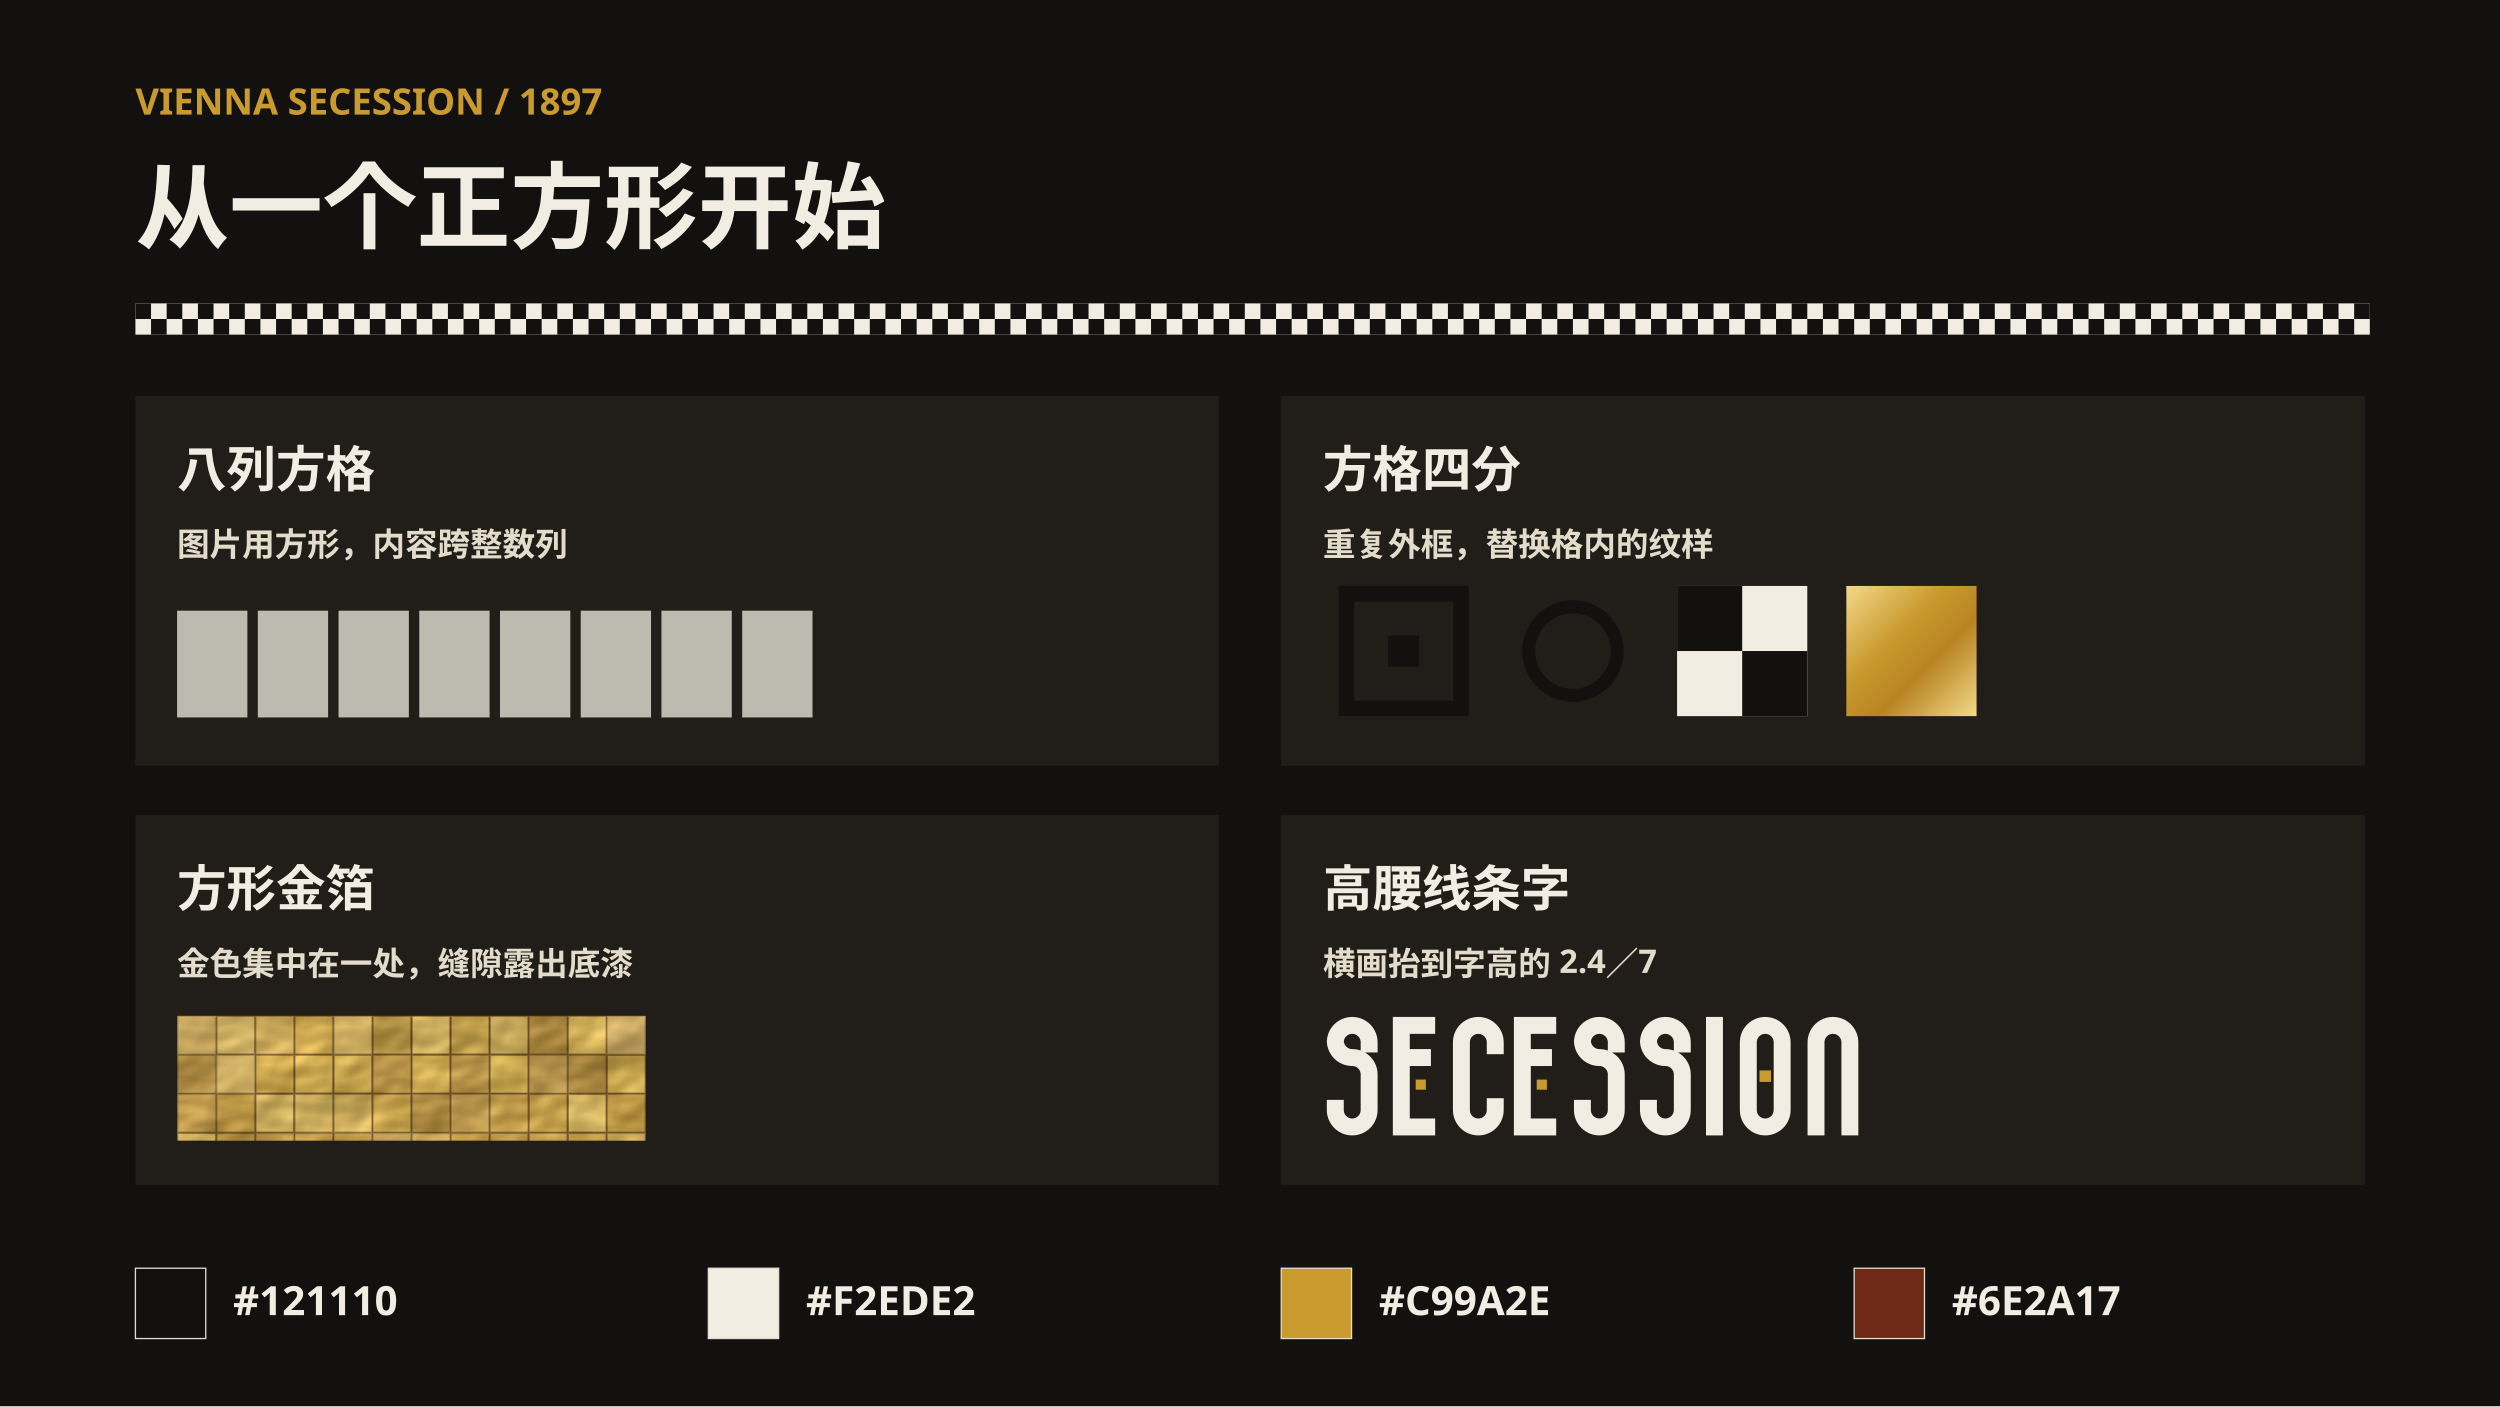
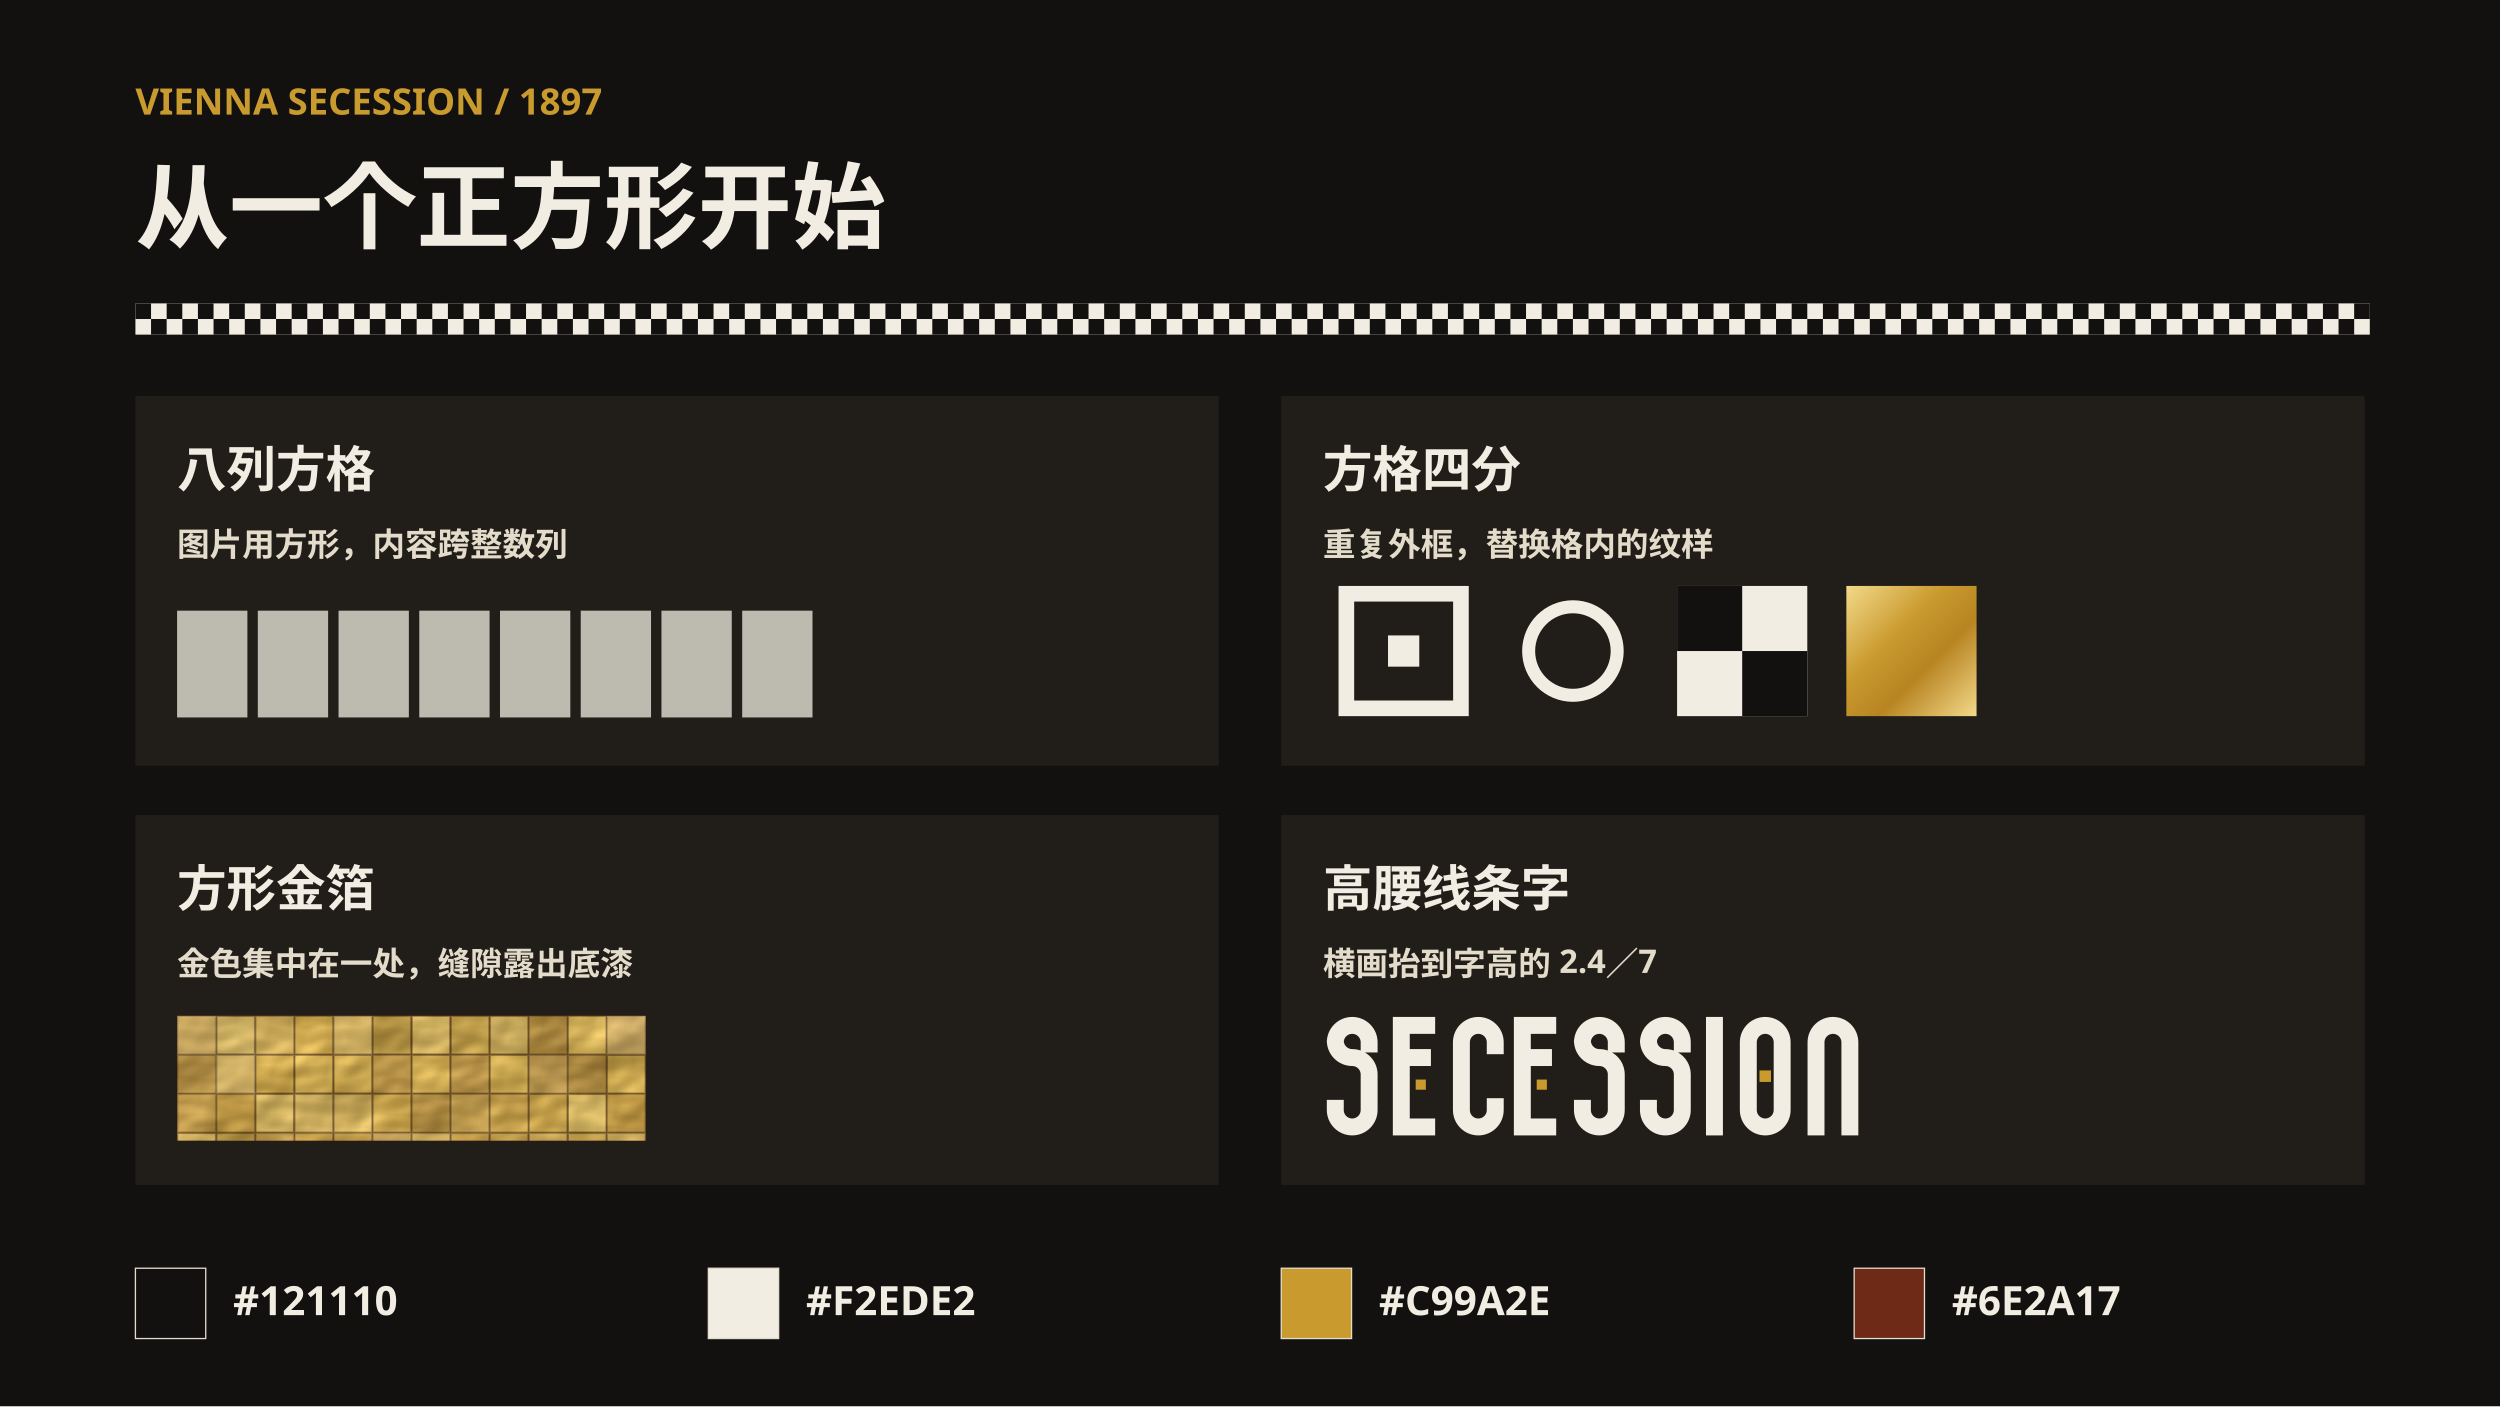
<svg xmlns="http://www.w3.org/2000/svg" width="1920" height="1080" viewBox="0 0 1920 1080">
  <rect width="1920" height="1080" fill="#121110" />
  <defs>
    <linearGradient id="ggrad" x1="0" y1="0" x2="1" y2="1">
      <stop offset="0" stop-color="#F3D98A" />
      <stop offset=".38" stop-color="#C99A2E" />
      <stop offset=".62" stop-color="#B88422" />
      <stop offset="1" stop-color="#F3D98A" />
    </linearGradient>
    <filter id="gleaf" x="0" y="0" width="100%" height="100%" color-interpolation-filters="sRGB">
      <feTurbulence type="fractalNoise" baseFrequency=".018 .026" numOctaves="3" seed="3" result="n" />
      <feDiffuseLighting in="n" surfaceScale="1.5" diffuseConstant="1.12" lighting-color="#fff" result="d">
        <feDistantLight azimuth="235" elevation="38" />
      </feDiffuseLighting>
      <feSpecularLighting in="n" surfaceScale="1.6" specularConstant="1.25" specularExponent="16" lighting-color="#FFF4D0" result="s">
        <feDistantLight azimuth="235" elevation="44" />
      </feSpecularLighting>
      <feComposite in="SourceGraphic" in2="d" operator="arithmetic" k1="1.05" k2="0" k3="0" k4="0" result="lit" />
      <feComposite in="s" in2="SourceAlpha" operator="in" result="s2" />
      <feComposite in="lit" in2="s2" operator="arithmetic" k1="0" k2="1" k3=".55" k4="0" result="all" />
      <feComposite in="all" in2="SourceAlpha" operator="in" />
    </filter>
  </defs>
  <text x="104" y="88" font-size="28" font-weight="600" font-family="Jost" fill="#C99A2E">VIENNA SECESSION   /   1897</text>
  <text x="104" y="185" font-size="72" font-weight="600" font-family="Song" fill="#F2EDE2">从一个正方形开始</text>
  <rect x="104" y="233" width="1716" height="24" fill="#F2EDE2" />
  <rect x="104.00" y="233.00" width="12.00" height="12.00" fill="#121110" />
  <rect x="128.00" y="233.00" width="12.00" height="12.00" fill="#121110" />
  <rect x="152.00" y="233.00" width="12.00" height="12.00" fill="#121110" />
  <rect x="176.00" y="233.00" width="12.00" height="12.00" fill="#121110" />
  <rect x="200.00" y="233.00" width="12.00" height="12.00" fill="#121110" />
  <rect x="224.00" y="233.00" width="12.00" height="12.00" fill="#121110" />
  <rect x="248.00" y="233.00" width="12.00" height="12.00" fill="#121110" />
  <rect x="272.00" y="233.00" width="12.00" height="12.00" fill="#121110" />
  <rect x="296.00" y="233.00" width="12.00" height="12.00" fill="#121110" />
  <rect x="320.00" y="233.00" width="12.00" height="12.00" fill="#121110" />
  <rect x="344.00" y="233.00" width="12.00" height="12.00" fill="#121110" />
  <rect x="368.00" y="233.00" width="12.00" height="12.00" fill="#121110" />
  <rect x="392.00" y="233.00" width="12.00" height="12.00" fill="#121110" />
  <rect x="416.00" y="233.00" width="12.00" height="12.00" fill="#121110" />
  <rect x="440.00" y="233.00" width="12.00" height="12.00" fill="#121110" />
  <rect x="464.00" y="233.00" width="12.00" height="12.00" fill="#121110" />
  <rect x="488.00" y="233.00" width="12.00" height="12.00" fill="#121110" />
  <rect x="512.00" y="233.00" width="12.00" height="12.00" fill="#121110" />
  <rect x="536.00" y="233.00" width="12.00" height="12.00" fill="#121110" />
  <rect x="560.00" y="233.00" width="12.00" height="12.00" fill="#121110" />
  <rect x="584.00" y="233.00" width="12.00" height="12.00" fill="#121110" />
  <rect x="608.00" y="233.00" width="12.00" height="12.00" fill="#121110" />
  <rect x="632.00" y="233.00" width="12.00" height="12.00" fill="#121110" />
  <rect x="656.00" y="233.00" width="12.00" height="12.00" fill="#121110" />
  <rect x="680.00" y="233.00" width="12.00" height="12.00" fill="#121110" />
  <rect x="704.00" y="233.00" width="12.00" height="12.00" fill="#121110" />
  <rect x="728.00" y="233.00" width="12.00" height="12.00" fill="#121110" />
  <rect x="752.00" y="233.00" width="12.00" height="12.00" fill="#121110" />
  <rect x="776.00" y="233.00" width="12.00" height="12.00" fill="#121110" />
  <rect x="800.00" y="233.00" width="12.00" height="12.00" fill="#121110" />
  <rect x="824.00" y="233.00" width="12.00" height="12.00" fill="#121110" />
  <rect x="848.00" y="233.00" width="12.00" height="12.00" fill="#121110" />
  <rect x="872.00" y="233.00" width="12.00" height="12.00" fill="#121110" />
  <rect x="896.00" y="233.00" width="12.00" height="12.00" fill="#121110" />
  <rect x="920.00" y="233.00" width="12.00" height="12.00" fill="#121110" />
  <rect x="944.00" y="233.00" width="12.00" height="12.00" fill="#121110" />
  <rect x="968.00" y="233.00" width="12.00" height="12.00" fill="#121110" />
  <rect x="992.00" y="233.00" width="12.00" height="12.00" fill="#121110" />
  <rect x="1016.00" y="233.00" width="12.00" height="12.00" fill="#121110" />
  <rect x="1040.00" y="233.00" width="12.00" height="12.00" fill="#121110" />
  <rect x="1064.00" y="233.00" width="12.00" height="12.00" fill="#121110" />
  <rect x="1088.00" y="233.00" width="12.00" height="12.00" fill="#121110" />
  <rect x="1112.00" y="233.00" width="12.00" height="12.00" fill="#121110" />
  <rect x="1136.00" y="233.00" width="12.00" height="12.00" fill="#121110" />
  <rect x="1160.00" y="233.00" width="12.00" height="12.00" fill="#121110" />
  <rect x="1184.00" y="233.00" width="12.00" height="12.00" fill="#121110" />
  <rect x="1208.00" y="233.00" width="12.00" height="12.00" fill="#121110" />
  <rect x="1232.00" y="233.00" width="12.00" height="12.00" fill="#121110" />
  <rect x="1256.00" y="233.00" width="12.00" height="12.00" fill="#121110" />
  <rect x="1280.00" y="233.00" width="12.00" height="12.00" fill="#121110" />
  <rect x="1304.00" y="233.00" width="12.00" height="12.00" fill="#121110" />
  <rect x="1328.00" y="233.00" width="12.00" height="12.00" fill="#121110" />
  <rect x="1352.00" y="233.00" width="12.00" height="12.00" fill="#121110" />
  <rect x="1376.00" y="233.00" width="12.00" height="12.00" fill="#121110" />
  <rect x="1400.00" y="233.00" width="12.00" height="12.00" fill="#121110" />
  <rect x="1424.00" y="233.00" width="12.00" height="12.00" fill="#121110" />
  <rect x="1448.00" y="233.00" width="12.00" height="12.00" fill="#121110" />
  <rect x="1472.00" y="233.00" width="12.00" height="12.00" fill="#121110" />
  <rect x="1496.00" y="233.00" width="12.00" height="12.00" fill="#121110" />
  <rect x="1520.00" y="233.00" width="12.00" height="12.00" fill="#121110" />
  <rect x="1544.00" y="233.00" width="12.00" height="12.00" fill="#121110" />
  <rect x="1568.00" y="233.00" width="12.00" height="12.00" fill="#121110" />
  <rect x="1592.00" y="233.00" width="12.00" height="12.00" fill="#121110" />
  <rect x="1616.00" y="233.00" width="12.00" height="12.00" fill="#121110" />
  <rect x="1640.00" y="233.00" width="12.00" height="12.00" fill="#121110" />
  <rect x="1664.00" y="233.00" width="12.00" height="12.00" fill="#121110" />
  <rect x="1688.00" y="233.00" width="12.00" height="12.00" fill="#121110" />
  <rect x="1712.00" y="233.00" width="12.00" height="12.00" fill="#121110" />
  <rect x="1736.00" y="233.00" width="12.00" height="12.00" fill="#121110" />
  <rect x="1760.00" y="233.00" width="12.00" height="12.00" fill="#121110" />
  <rect x="1784.00" y="233.00" width="12.00" height="12.00" fill="#121110" />
  <rect x="1808.00" y="233.00" width="12.00" height="12.00" fill="#121110" />
  <rect x="116.00" y="245.00" width="12.00" height="12.00" fill="#121110" />
  <rect x="140.00" y="245.00" width="12.00" height="12.00" fill="#121110" />
  <rect x="164.00" y="245.00" width="12.00" height="12.00" fill="#121110" />
  <rect x="188.00" y="245.00" width="12.00" height="12.00" fill="#121110" />
  <rect x="212.00" y="245.00" width="12.00" height="12.00" fill="#121110" />
  <rect x="236.00" y="245.00" width="12.00" height="12.00" fill="#121110" />
  <rect x="260.00" y="245.00" width="12.00" height="12.00" fill="#121110" />
  <rect x="284.00" y="245.00" width="12.00" height="12.00" fill="#121110" />
  <rect x="308.00" y="245.00" width="12.00" height="12.00" fill="#121110" />
  <rect x="332.00" y="245.00" width="12.00" height="12.00" fill="#121110" />
  <rect x="356.00" y="245.00" width="12.00" height="12.00" fill="#121110" />
  <rect x="380.00" y="245.00" width="12.00" height="12.00" fill="#121110" />
  <rect x="404.00" y="245.00" width="12.00" height="12.00" fill="#121110" />
  <rect x="428.00" y="245.00" width="12.00" height="12.00" fill="#121110" />
  <rect x="452.00" y="245.00" width="12.00" height="12.00" fill="#121110" />
  <rect x="476.00" y="245.00" width="12.00" height="12.00" fill="#121110" />
  <rect x="500.00" y="245.00" width="12.00" height="12.00" fill="#121110" />
  <rect x="524.00" y="245.00" width="12.00" height="12.00" fill="#121110" />
  <rect x="548.00" y="245.00" width="12.00" height="12.00" fill="#121110" />
  <rect x="572.00" y="245.00" width="12.00" height="12.00" fill="#121110" />
  <rect x="596.00" y="245.00" width="12.00" height="12.00" fill="#121110" />
  <rect x="620.00" y="245.00" width="12.00" height="12.00" fill="#121110" />
  <rect x="644.00" y="245.00" width="12.00" height="12.00" fill="#121110" />
  <rect x="668.00" y="245.00" width="12.00" height="12.00" fill="#121110" />
  <rect x="692.00" y="245.00" width="12.00" height="12.00" fill="#121110" />
  <rect x="716.00" y="245.00" width="12.00" height="12.00" fill="#121110" />
  <rect x="740.00" y="245.00" width="12.00" height="12.00" fill="#121110" />
  <rect x="764.00" y="245.00" width="12.00" height="12.00" fill="#121110" />
  <rect x="788.00" y="245.00" width="12.00" height="12.00" fill="#121110" />
  <rect x="812.00" y="245.00" width="12.00" height="12.00" fill="#121110" />
  <rect x="836.00" y="245.00" width="12.00" height="12.00" fill="#121110" />
  <rect x="860.00" y="245.00" width="12.00" height="12.00" fill="#121110" />
  <rect x="884.00" y="245.00" width="12.00" height="12.00" fill="#121110" />
  <rect x="908.00" y="245.00" width="12.00" height="12.00" fill="#121110" />
  <rect x="932.00" y="245.00" width="12.00" height="12.00" fill="#121110" />
  <rect x="956.00" y="245.00" width="12.00" height="12.00" fill="#121110" />
  <rect x="980.00" y="245.00" width="12.00" height="12.00" fill="#121110" />
  <rect x="1004.00" y="245.00" width="12.00" height="12.00" fill="#121110" />
  <rect x="1028.00" y="245.00" width="12.00" height="12.00" fill="#121110" />
  <rect x="1052.00" y="245.00" width="12.00" height="12.00" fill="#121110" />
  <rect x="1076.00" y="245.00" width="12.00" height="12.00" fill="#121110" />
  <rect x="1100.00" y="245.00" width="12.00" height="12.00" fill="#121110" />
  <rect x="1124.00" y="245.00" width="12.00" height="12.00" fill="#121110" />
  <rect x="1148.00" y="245.00" width="12.00" height="12.00" fill="#121110" />
  <rect x="1172.00" y="245.00" width="12.00" height="12.00" fill="#121110" />
  <rect x="1196.00" y="245.00" width="12.00" height="12.00" fill="#121110" />
  <rect x="1220.00" y="245.00" width="12.00" height="12.00" fill="#121110" />
  <rect x="1244.00" y="245.00" width="12.00" height="12.00" fill="#121110" />
  <rect x="1268.00" y="245.00" width="12.00" height="12.00" fill="#121110" />
  <rect x="1292.00" y="245.00" width="12.00" height="12.00" fill="#121110" />
  <rect x="1316.00" y="245.00" width="12.00" height="12.00" fill="#121110" />
  <rect x="1340.00" y="245.00" width="12.00" height="12.00" fill="#121110" />
  <rect x="1364.00" y="245.00" width="12.00" height="12.00" fill="#121110" />
  <rect x="1388.00" y="245.00" width="12.00" height="12.00" fill="#121110" />
  <rect x="1412.00" y="245.00" width="12.00" height="12.00" fill="#121110" />
  <rect x="1436.00" y="245.00" width="12.00" height="12.00" fill="#121110" />
  <rect x="1460.00" y="245.00" width="12.00" height="12.00" fill="#121110" />
  <rect x="1484.00" y="245.00" width="12.00" height="12.00" fill="#121110" />
  <rect x="1508.00" y="245.00" width="12.00" height="12.00" fill="#121110" />
  <rect x="1532.00" y="245.00" width="12.00" height="12.00" fill="#121110" />
  <rect x="1556.00" y="245.00" width="12.00" height="12.00" fill="#121110" />
  <rect x="1580.00" y="245.00" width="12.00" height="12.00" fill="#121110" />
  <rect x="1604.00" y="245.00" width="12.00" height="12.00" fill="#121110" />
  <rect x="1628.00" y="245.00" width="12.00" height="12.00" fill="#121110" />
  <rect x="1652.00" y="245.00" width="12.00" height="12.00" fill="#121110" />
  <rect x="1676.00" y="245.00" width="12.00" height="12.00" fill="#121110" />
  <rect x="1700.00" y="245.00" width="12.00" height="12.00" fill="#121110" />
  <rect x="1724.00" y="245.00" width="12.00" height="12.00" fill="#121110" />
  <rect x="1748.00" y="245.00" width="12.00" height="12.00" fill="#121110" />
  <rect x="1772.00" y="245.00" width="12.00" height="12.00" fill="#121110" />
  <rect x="1796.00" y="245.00" width="12.00" height="12.00" fill="#121110" />
  <rect x="104" y="304" width="832" height="284" fill="#211E1A" />
  <text x="136" y="374" font-size="38" font-weight="600" font-family="Song" fill="#F2EDE2">八列方格</text>
  <text x="136" y="427" font-size="25" font-weight="600" font-family="Song" fill="#E4DCCB">图片用方形，内容跨整数列</text>
  <rect x="136" y="469" width="54" height="82" fill="#F2EDE2" opacity=".75" />
  <rect x="198" y="469" width="54" height="82" fill="#F2EDE2" opacity=".75" />
  <rect x="260" y="469" width="54" height="82" fill="#F2EDE2" opacity=".75" />
  <rect x="322" y="469" width="54" height="82" fill="#F2EDE2" opacity=".75" />
  <rect x="384" y="469" width="54" height="82" fill="#F2EDE2" opacity=".75" />
  <rect x="446" y="469" width="54" height="82" fill="#F2EDE2" opacity=".75" />
  <rect x="508" y="469" width="54" height="82" fill="#F2EDE2" opacity=".75" />
  <rect x="570" y="469" width="54" height="82" fill="#F2EDE2" opacity=".75" />
  <rect x="984" y="304" width="832" height="284" fill="#211E1A" />
  <text x="1016" y="374" font-size="38" font-weight="600" font-family="Song" fill="#F2EDE2">方格四分</text>
  <text x="1016" y="427" font-size="25" font-weight="600" font-family="Song" fill="#E4DCCB">重复外框，替换格内的纹样</text>
-   <rect x="1034.00" y="456.00" width="88.00" height="88.00" fill="none" stroke="#121110" stroke-width="12.00" />
-   <rect x="1066.00" y="488.00" width="24.00" height="24.00" fill="#121110" />
-   <circle cx="1208.00" cy="500.00" r="34.00" fill="none" stroke="#121110" stroke-width="10.00" />
+   <rect x="1034.00" y="456.00" width="88.00" height="88.00" fill="none" stroke="#F2EDE2" stroke-width="12.00" />
+   <rect x="1066.00" y="488.00" width="24.00" height="24.00" fill="#F2EDE2" />
+   <circle cx="1208.00" cy="500.00" r="34.00" fill="none" stroke="#F2EDE2" stroke-width="10.00" />
  <rect x="1288" y="450" width="100.0" height="100.0" fill="#F2EDE2" />
  <rect x="1288.00" y="450.00" width="50.00" height="50.00" fill="#121110" />
  <rect x="1338.00" y="500.00" width="50.00" height="50.00" fill="#121110" />
  <rect x="1418" y="450" width="100" height="100" fill="url(#ggrad)" />
  <rect x="104" y="626" width="832" height="284" fill="#211E1A" />
  <text x="136" y="696" font-size="38" font-weight="600" font-family="Song" fill="#F2EDE2">方形金箔</text>
  <text x="136" y="749" font-size="25" font-weight="600" font-family="Song" fill="#E4DCCB">金色集中在一处，缝隙露出底漆</text>
  <clipPath id="samples">
    <rect x="136" y="780" width="360" height="96" />
  </clipPath>
  <g clip-path="url(#samples)">
    <rect x="136" y="780" width="360" height="96" fill="#6E2A17" />
    <g filter="url(#gleaf)">
      <rect x="136.0" y="780.0" width="30.0" height="30.0" fill="#7d5a14" />
      <rect x="137.0" y="781.0" width="28.0" height="28.0" fill="#C08F28" />
      <rect x="166.0" y="780.0" width="30.0" height="30.0" fill="#7d5a14" />
      <rect x="167.0" y="781.0" width="28.0" height="28.0" fill="#DDB650" />
      <rect x="196.0" y="780.0" width="30.0" height="30.0" fill="#7d5a14" />
      <rect x="197.0" y="781.0" width="28.0" height="28.0" fill="#C99A2E" />
      <rect x="226.0" y="780.0" width="30.0" height="30.0" fill="#7d5a14" />
      <rect x="227.0" y="781.0" width="28.0" height="28.0" fill="#C99A2E" />
      <rect x="256.0" y="780.0" width="30.0" height="30.0" fill="#7d5a14" />
      <rect x="257.0" y="781.0" width="28.0" height="28.0" fill="#C99A2E" />
      <rect x="286.0" y="780.0" width="30.0" height="30.0" fill="#7d5a14" />
      <rect x="287.0" y="781.0" width="28.0" height="28.0" fill="#D2A638" />
      <rect x="316.0" y="780.0" width="30.0" height="30.0" fill="#7d5a14" />
      <rect x="317.0" y="781.0" width="28.0" height="28.0" fill="#DDB650" />
      <rect x="346.0" y="780.0" width="30.0" height="30.0" fill="#7d5a14" />
      <rect x="347.0" y="781.0" width="28.0" height="28.0" fill="#D2A638" />
      <rect x="376.0" y="780.0" width="30.0" height="30.0" fill="#7d5a14" />
      <rect x="377.0" y="781.0" width="28.0" height="28.0" fill="#DDB650" />
      <rect x="406.0" y="780.0" width="30.0" height="30.0" fill="#7d5a14" />
      <rect x="407.0" y="781.0" width="28.0" height="28.0" fill="#B5862A" />
      <rect x="436.0" y="780.0" width="30.0" height="30.0" fill="#7d5a14" />
      <rect x="437.0" y="781.0" width="28.0" height="28.0" fill="#D2A638" />
      <rect x="466.0" y="780.0" width="30.0" height="30.0" fill="#7d5a14" />
      <rect x="467.0" y="781.0" width="28.0" height="28.0" fill="#B5862A" />
      <rect x="136.0" y="810.0" width="30.0" height="30.0" fill="#7d5a14" />
      <rect x="137.0" y="811.0" width="28.0" height="28.0" fill="#B5862A" />
      <rect x="166.0" y="810.0" width="30.0" height="30.0" fill="#7d5a14" />
      <rect x="167.0" y="811.0" width="28.0" height="28.0" fill="#C99A2E" />
      <rect x="196.0" y="810.0" width="30.0" height="30.0" fill="#7d5a14" />
      <rect x="197.0" y="811.0" width="28.0" height="28.0" fill="#C99A2E" />
      <rect x="226.0" y="810.0" width="30.0" height="30.0" fill="#7d5a14" />
      <rect x="227.0" y="811.0" width="28.0" height="28.0" fill="#D2A638" />
      <rect x="256.0" y="810.0" width="30.0" height="30.0" fill="#7d5a14" />
      <rect x="257.0" y="811.0" width="28.0" height="28.0" fill="#D2A638" />
      <rect x="286.0" y="810.0" width="30.0" height="30.0" fill="#7d5a14" />
      <rect x="287.0" y="811.0" width="28.0" height="28.0" fill="#B5862A" />
      <rect x="316.0" y="810.0" width="30.0" height="30.0" fill="#7d5a14" />
      <rect x="317.0" y="811.0" width="28.0" height="28.0" fill="#CFA235" />
      <rect x="346.0" y="810.0" width="30.0" height="30.0" fill="#7d5a14" />
      <rect x="347.0" y="811.0" width="28.0" height="28.0" fill="#B5862A" />
      <rect x="376.0" y="810.0" width="30.0" height="30.0" fill="#7d5a14" />
      <rect x="377.0" y="811.0" width="28.0" height="28.0" fill="#D2A638" />
      <rect x="406.0" y="810.0" width="30.0" height="30.0" fill="#7d5a14" />
      <rect x="407.0" y="811.0" width="28.0" height="28.0" fill="#B5862A" />
      <rect x="436.0" y="810.0" width="30.0" height="30.0" fill="#7d5a14" />
      <rect x="437.0" y="811.0" width="28.0" height="28.0" fill="#B5862A" />
      <rect x="466.0" y="810.0" width="30.0" height="30.0" fill="#7d5a14" />
      <rect x="467.0" y="811.0" width="28.0" height="28.0" fill="#D2A638" />
      <rect x="136.0" y="840.0" width="30.0" height="30.0" fill="#7d5a14" />
      <rect x="137.0" y="841.0" width="28.0" height="28.0" fill="#B5862A" />
      <rect x="166.0" y="840.0" width="30.0" height="30.0" fill="#7d5a14" />
      <rect x="167.0" y="841.0" width="28.0" height="28.0" fill="#C08F28" />
      <rect x="196.0" y="840.0" width="30.0" height="30.0" fill="#7d5a14" />
      <rect x="197.0" y="841.0" width="28.0" height="28.0" fill="#DDB650" />
      <rect x="226.0" y="840.0" width="30.0" height="30.0" fill="#7d5a14" />
      <rect x="227.0" y="841.0" width="28.0" height="28.0" fill="#D2A638" />
      <rect x="256.0" y="840.0" width="30.0" height="30.0" fill="#7d5a14" />
      <rect x="257.0" y="841.0" width="28.0" height="28.0" fill="#CFA235" />
      <rect x="286.0" y="840.0" width="30.0" height="30.0" fill="#7d5a14" />
      <rect x="287.0" y="841.0" width="28.0" height="28.0" fill="#C99A2E" />
      <rect x="316.0" y="840.0" width="30.0" height="30.0" fill="#7d5a14" />
      <rect x="317.0" y="841.0" width="28.0" height="28.0" fill="#B5862A" />
      <rect x="346.0" y="840.0" width="30.0" height="30.0" fill="#7d5a14" />
      <rect x="347.0" y="841.0" width="28.0" height="28.0" fill="#C08F28" />
      <rect x="376.0" y="840.0" width="30.0" height="30.0" fill="#7d5a14" />
      <rect x="377.0" y="841.0" width="28.0" height="28.0" fill="#C08F28" />
      <rect x="406.0" y="840.0" width="30.0" height="30.0" fill="#7d5a14" />
      <rect x="407.0" y="841.0" width="28.0" height="28.0" fill="#C99A2E" />
      <rect x="436.0" y="840.0" width="30.0" height="30.0" fill="#7d5a14" />
      <rect x="437.0" y="841.0" width="28.0" height="28.0" fill="#DDB650" />
      <rect x="466.0" y="840.0" width="30.0" height="30.0" fill="#7d5a14" />
      <rect x="467.0" y="841.0" width="28.0" height="28.0" fill="#C08F28" />
      <rect x="136.0" y="870.0" width="30.0" height="30.0" fill="#7d5a14" />
      <rect x="137.0" y="871.0" width="28.0" height="28.0" fill="#DDB650" />
      <rect x="166.0" y="870.0" width="30.0" height="30.0" fill="#7d5a14" />
      <rect x="167.0" y="871.0" width="28.0" height="28.0" fill="#CFA235" />
      <rect x="196.0" y="870.0" width="30.0" height="30.0" fill="#7d5a14" />
      <rect x="197.0" y="871.0" width="28.0" height="28.0" fill="#B5862A" />
      <rect x="226.0" y="870.0" width="30.0" height="30.0" fill="#7d5a14" />
      <rect x="227.0" y="871.0" width="28.0" height="28.0" fill="#C08F28" />
      <rect x="256.0" y="870.0" width="30.0" height="30.0" fill="#7d5a14" />
      <rect x="257.0" y="871.0" width="28.0" height="28.0" fill="#C08F28" />
      <rect x="286.0" y="870.0" width="30.0" height="30.0" fill="#7d5a14" />
      <rect x="287.0" y="871.0" width="28.0" height="28.0" fill="#B5862A" />
      <rect x="316.0" y="870.0" width="30.0" height="30.0" fill="#7d5a14" />
      <rect x="317.0" y="871.0" width="28.0" height="28.0" fill="#C99A2E" />
      <rect x="346.0" y="870.0" width="30.0" height="30.0" fill="#7d5a14" />
      <rect x="347.0" y="871.0" width="28.0" height="28.0" fill="#C08F28" />
      <rect x="376.0" y="870.0" width="30.0" height="30.0" fill="#7d5a14" />
      <rect x="377.0" y="871.0" width="28.0" height="28.0" fill="#CFA235" />
      <rect x="406.0" y="870.0" width="30.0" height="30.0" fill="#7d5a14" />
      <rect x="407.0" y="871.0" width="28.0" height="28.0" fill="#CFA235" />
      <rect x="436.0" y="870.0" width="30.0" height="30.0" fill="#7d5a14" />
      <rect x="437.0" y="871.0" width="28.0" height="28.0" fill="#CFA235" />
      <rect x="466.0" y="870.0" width="30.0" height="30.0" fill="#7d5a14" />
      <rect x="467.0" y="871.0" width="28.0" height="28.0" fill="#CFA235" />
    </g>
    <rect x="136.0" y="780.0" width="30.0" height="30.0" fill="#FFF6D8" opacity="0.18" />
    <rect x="166.0" y="780.0" width="30.0" height="30.0" fill="#FFF6D8" opacity="0.05" />
    <rect x="196.0" y="780.0" width="30.0" height="30.0" fill="#FFF6D8" opacity="0.12" />
    <rect x="256.0" y="780.0" width="30.0" height="30.0" fill="#FFF6D8" opacity="0.16" />
    <rect x="286.0" y="780.0" width="30.0" height="30.0" fill="#3a2508" opacity="0.13" />
    <rect x="346.0" y="780.0" width="30.0" height="30.0" fill="#3a2508" opacity="0.08" />
    <rect x="376.0" y="780.0" width="30.0" height="30.0" fill="#3a2508" opacity="0.11" />
    <rect x="406.0" y="780.0" width="30.0" height="30.0" fill="#3a2508" opacity="0.05" />
    <rect x="436.0" y="780.0" width="30.0" height="30.0" fill="#FFF6D8" opacity="0.04" />
    <rect x="466.0" y="780.0" width="30.0" height="30.0" fill="#FFF6D8" opacity="0.18" />
    <rect x="136.0" y="810.0" width="30.0" height="30.0" fill="#FFF6D8" opacity="0.02" />
    <rect x="166.0" y="810.0" width="30.0" height="30.0" fill="#FFF6D8" opacity="0.19" />
    <rect x="196.0" y="810.0" width="30.0" height="30.0" fill="#FFF6D8" opacity="0.00" />
    <rect x="346.0" y="810.0" width="30.0" height="30.0" fill="#FFF6D8" opacity="0.01" />
    <rect x="406.0" y="810.0" width="30.0" height="30.0" fill="#FFF6D8" opacity="0.07" />
    <rect x="436.0" y="810.0" width="30.0" height="30.0" fill="#3a2508" opacity="0.11" />
    <rect x="226.0" y="840.0" width="30.0" height="30.0" fill="#FFF6D8" opacity="0.11" />
    <rect x="256.0" y="840.0" width="30.0" height="30.0" fill="#FFF6D8" opacity="0.10" />
    <rect x="286.0" y="840.0" width="30.0" height="30.0" fill="#FFF6D8" opacity="0.01" />
    <rect x="346.0" y="840.0" width="30.0" height="30.0" fill="#FFF6D8" opacity="0.08" />
    <rect x="376.0" y="840.0" width="30.0" height="30.0" fill="#FFF6D8" opacity="0.03" />
    <rect x="406.0" y="840.0" width="30.0" height="30.0" fill="#3a2508" opacity="0.06" />
    <rect x="436.0" y="840.0" width="30.0" height="30.0" fill="#3a2508" opacity="0.01" />
    <rect x="466.0" y="840.0" width="30.0" height="30.0" fill="#3a2508" opacity="0.03" />
    <rect x="166.0" y="870.0" width="30.0" height="30.0" fill="#3a2508" opacity="0.09" />
    <rect x="196.0" y="870.0" width="30.0" height="30.0" fill="#FFF6D8" opacity="0.01" />
    <rect x="256.0" y="870.0" width="30.0" height="30.0" fill="#FFF6D8" opacity="0.02" />
    <rect x="286.0" y="870.0" width="30.0" height="30.0" fill="#FFF6D8" opacity="0.11" />
    <rect x="316.0" y="870.0" width="30.0" height="30.0" fill="#FFF6D8" opacity="0.13" />
    <rect x="376.0" y="870.0" width="30.0" height="30.0" fill="#3a2508" opacity="0.10" />
    <rect x="406.0" y="870.0" width="30.0" height="30.0" fill="#FFF6D8" opacity="0.07" />
    <rect x="436.0" y="870.0" width="30.0" height="30.0" fill="#FFF6D8" opacity="0.01" />
    <rect x="466.0" y="870.0" width="30.0" height="30.0" fill="#FFF6D8" opacity="0.12" />
  </g>
  <rect x="984" y="626" width="832" height="284" fill="#211E1A" />
  <text x="1016" y="696" font-size="38" font-weight="600" font-family="Song" fill="#F2EDE2">高腰线条字</text>
  <text x="1016" y="749" font-size="25" font-weight="600" font-family="Song" fill="#E4DCCB">横画抬到字高的 2.4／7</text>
  <path d="M1051.50,808.30V800.50A13.00,13.00 0 0 0 1025.50,800.50V799.20A13.00,13.00 0 0 0 1038.50,812.20A13.00,13.00 0 0 1 1051.50,825.20V852.50A13.00,13.00 0 0 1 1025.50,852.50V844.70" fill="none" stroke="#F2EDE2" stroke-width="13.00" stroke-linejoin="miter" />
  <path d="M1102.20,787.50H1076.20V865.50H1102.20M1076.20,812.20H1098.95" fill="none" stroke="#F2EDE2" stroke-width="13.00" stroke-linejoin="miter" />
  <rect x="1087.25" y="829.10" width="7.80" height="7.80" fill="#C99A2E" />
  <path d="M1148.35,809.60V800.50A13.00,13.00 0 0 0 1122.35,800.50V852.50A13.00,13.00 0 0 0 1148.35,852.50V843.40" fill="none" stroke="#F2EDE2" stroke-width="13.00" stroke-linejoin="miter" />
  <path d="M1195.15,787.50H1169.15V865.50H1195.15M1169.15,812.20H1191.90" fill="none" stroke="#F2EDE2" stroke-width="13.00" stroke-linejoin="miter" />
  <rect x="1180.20" y="829.10" width="7.80" height="7.80" fill="#C99A2E" />
  <path d="M1241.30,808.30V800.50A13.00,13.00 0 0 0 1215.30,800.50V799.20A13.00,13.00 0 0 0 1228.30,812.20A13.00,13.00 0 0 1 1241.30,825.20V852.50A13.00,13.00 0 0 1 1215.30,852.50V844.70" fill="none" stroke="#F2EDE2" stroke-width="13.00" stroke-linejoin="miter" />
  <path d="M1292.00,808.30V800.50A13.00,13.00 0 0 0 1266.00,800.50V799.20A13.00,13.00 0 0 0 1279.00,812.20A13.00,13.00 0 0 1 1292.00,825.20V852.50A13.00,13.00 0 0 1 1266.00,852.50V844.70" fill="none" stroke="#F2EDE2" stroke-width="13.00" stroke-linejoin="miter" />
  <path d="M1316.70,781.00V872.00" fill="none" stroke="#F2EDE2" stroke-width="13.00" stroke-linejoin="miter" />
  <path d="M1342.70,800.50A13.00,13.00 0 0 1 1368.70,800.50V852.50A13.00,13.00 0 0 1 1342.70,852.50Z" fill="none" stroke="#F2EDE2" stroke-width="13.00" stroke-linejoin="miter" />
  <rect x="1351.28" y="822.08" width="8.84" height="8.84" fill="#C99A2E" />
  <path d="M1394.70,872.00V800.50A13.00,13.00 0 0 1 1420.70,800.50V872.00" fill="none" stroke="#F2EDE2" stroke-width="13.00" stroke-linejoin="miter" />
  <rect x="104" y="974" width="54" height="54" fill="#121110" stroke="#E4DCCB" />
  <text x="179" y="1010" font-size="31" font-weight="600" font-family="Jost" fill="#F2EDE2">#121110</text>
  <rect x="544" y="974" width="54" height="54" fill="#F2EDE2" stroke="#E4DCCB" />
  <text x="619" y="1010" font-size="31" font-weight="600" font-family="Jost" fill="#F2EDE2">#F2EDE2</text>
  <rect x="984" y="974" width="54" height="54" fill="#C99A2E" stroke="#E4DCCB" />
  <text x="1059" y="1010" font-size="31" font-weight="600" font-family="Jost" fill="#F2EDE2">#C99A2E</text>
  <rect x="1424" y="974" width="54" height="54" fill="#6E2A17" stroke="#E4DCCB" />
  <text x="1499" y="1010" font-size="31" font-weight="600" font-family="Jost" fill="#F2EDE2">#6E2A17</text>
</svg>
